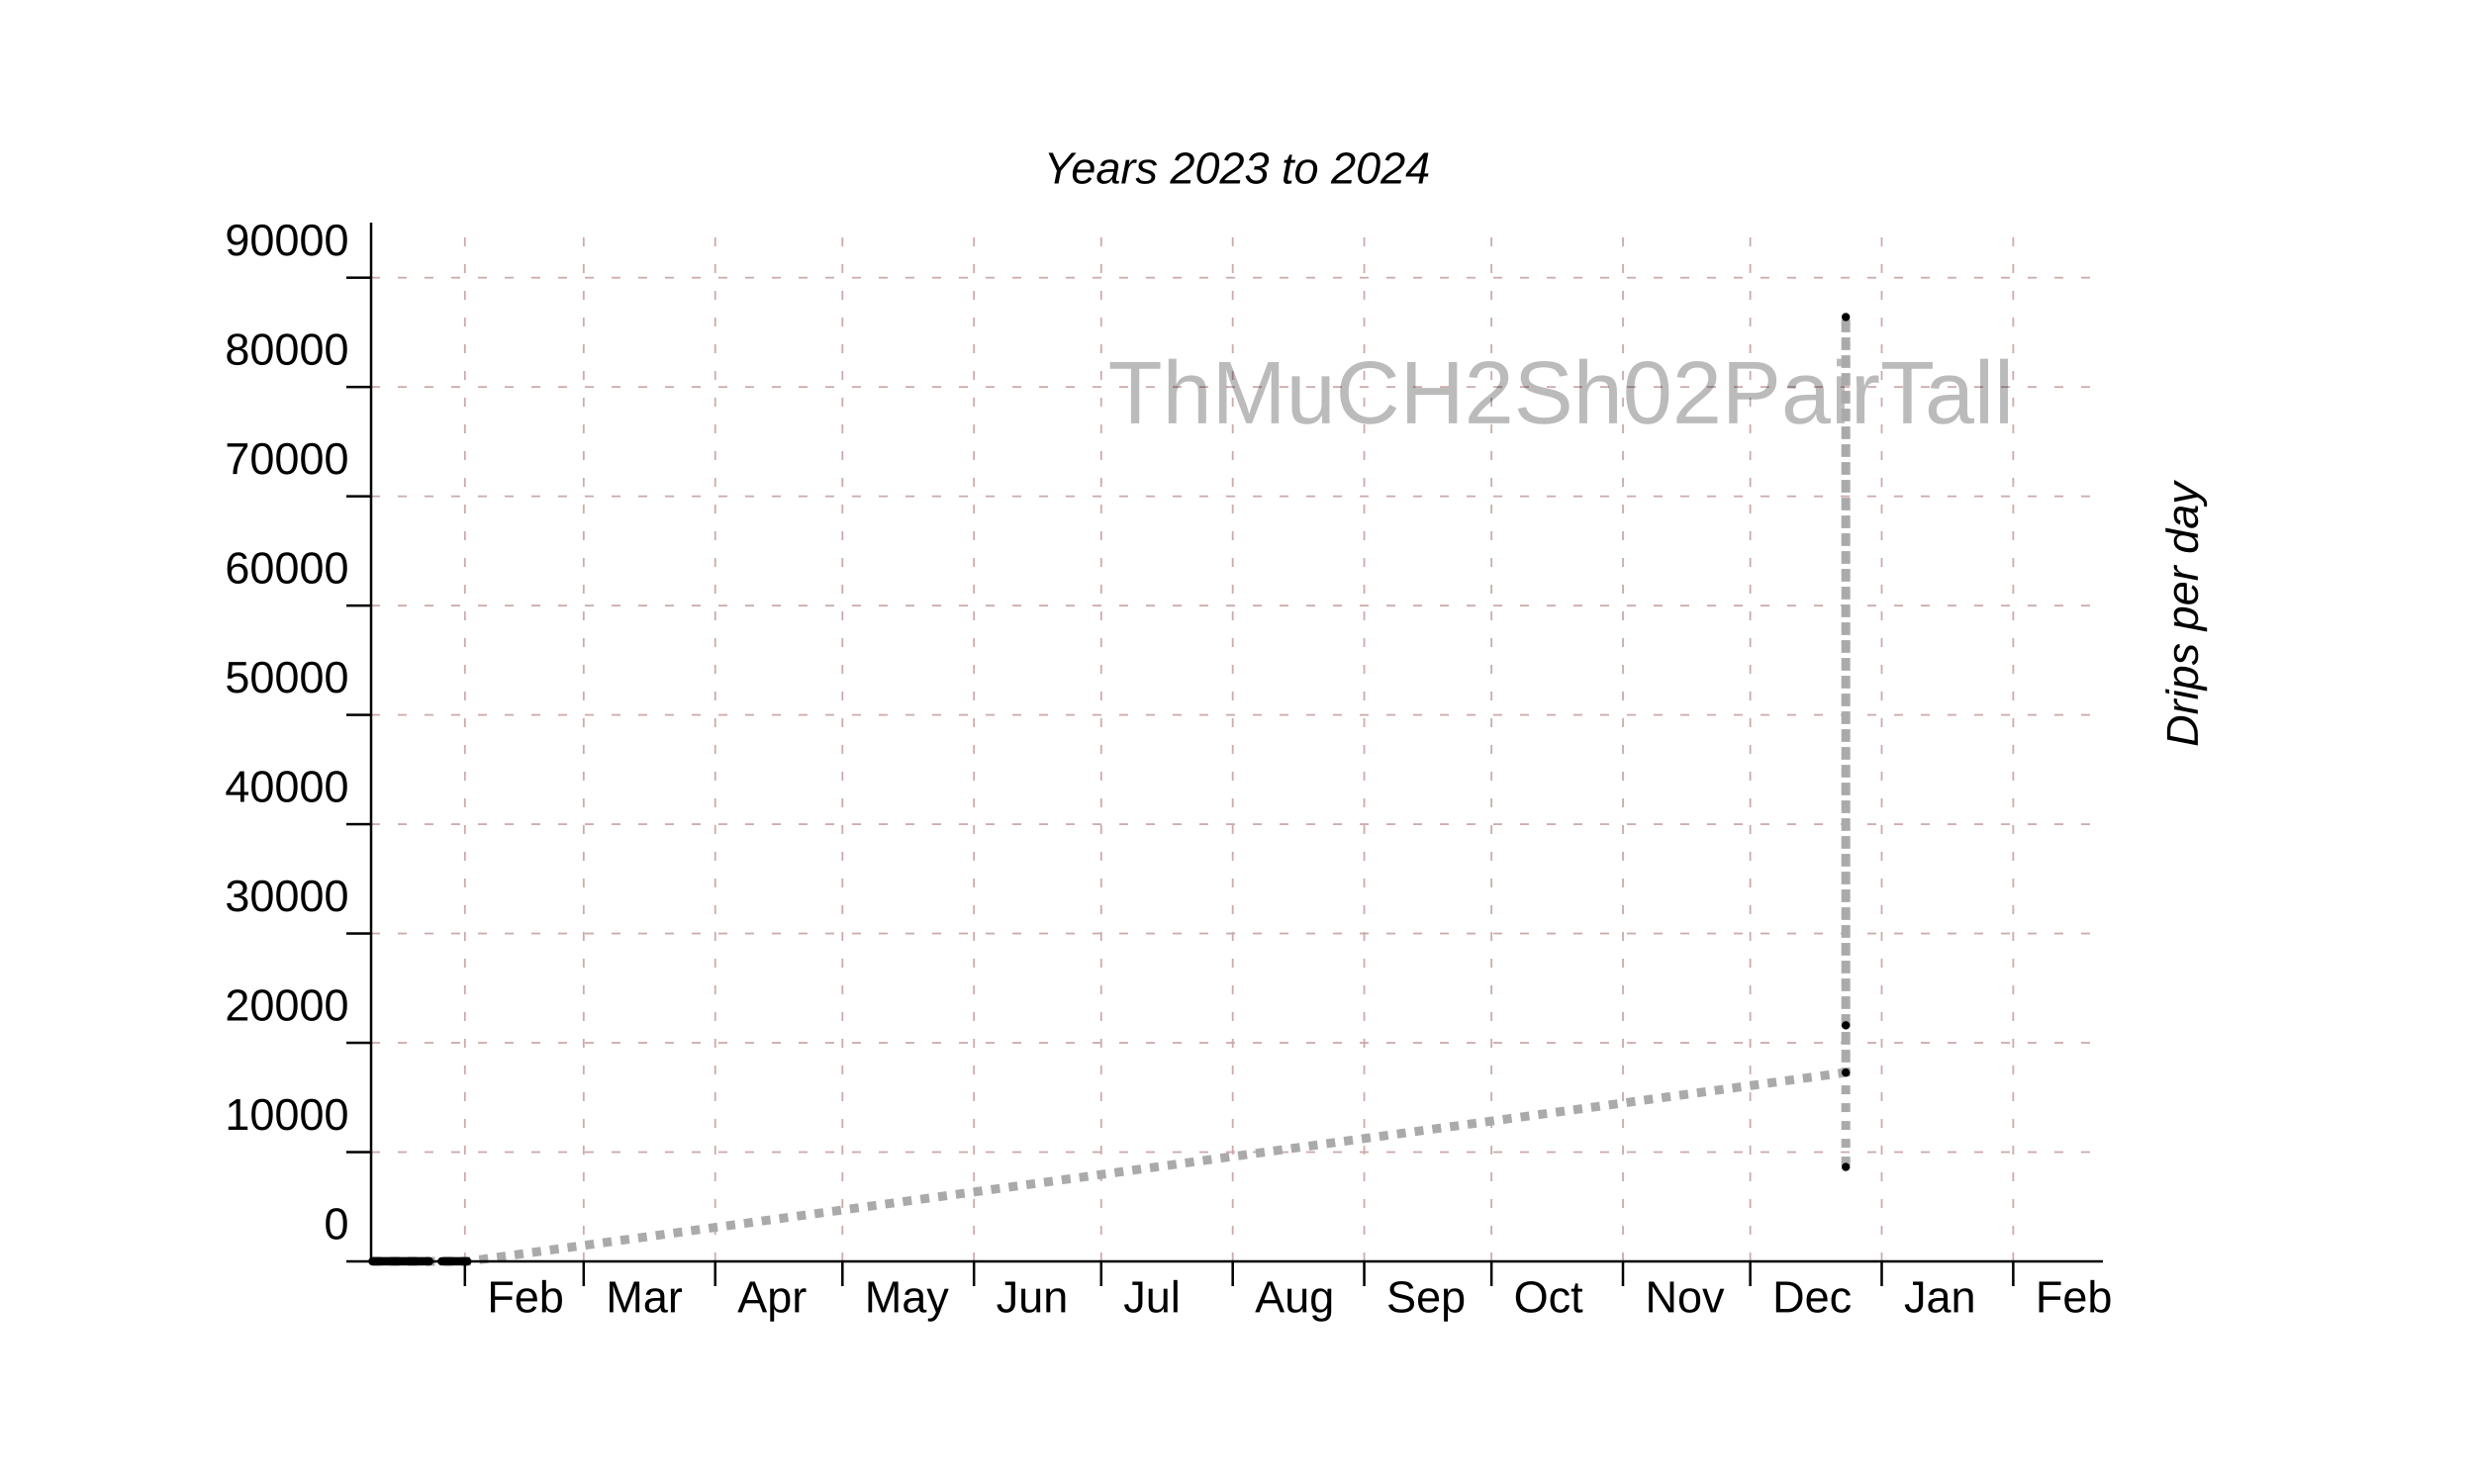
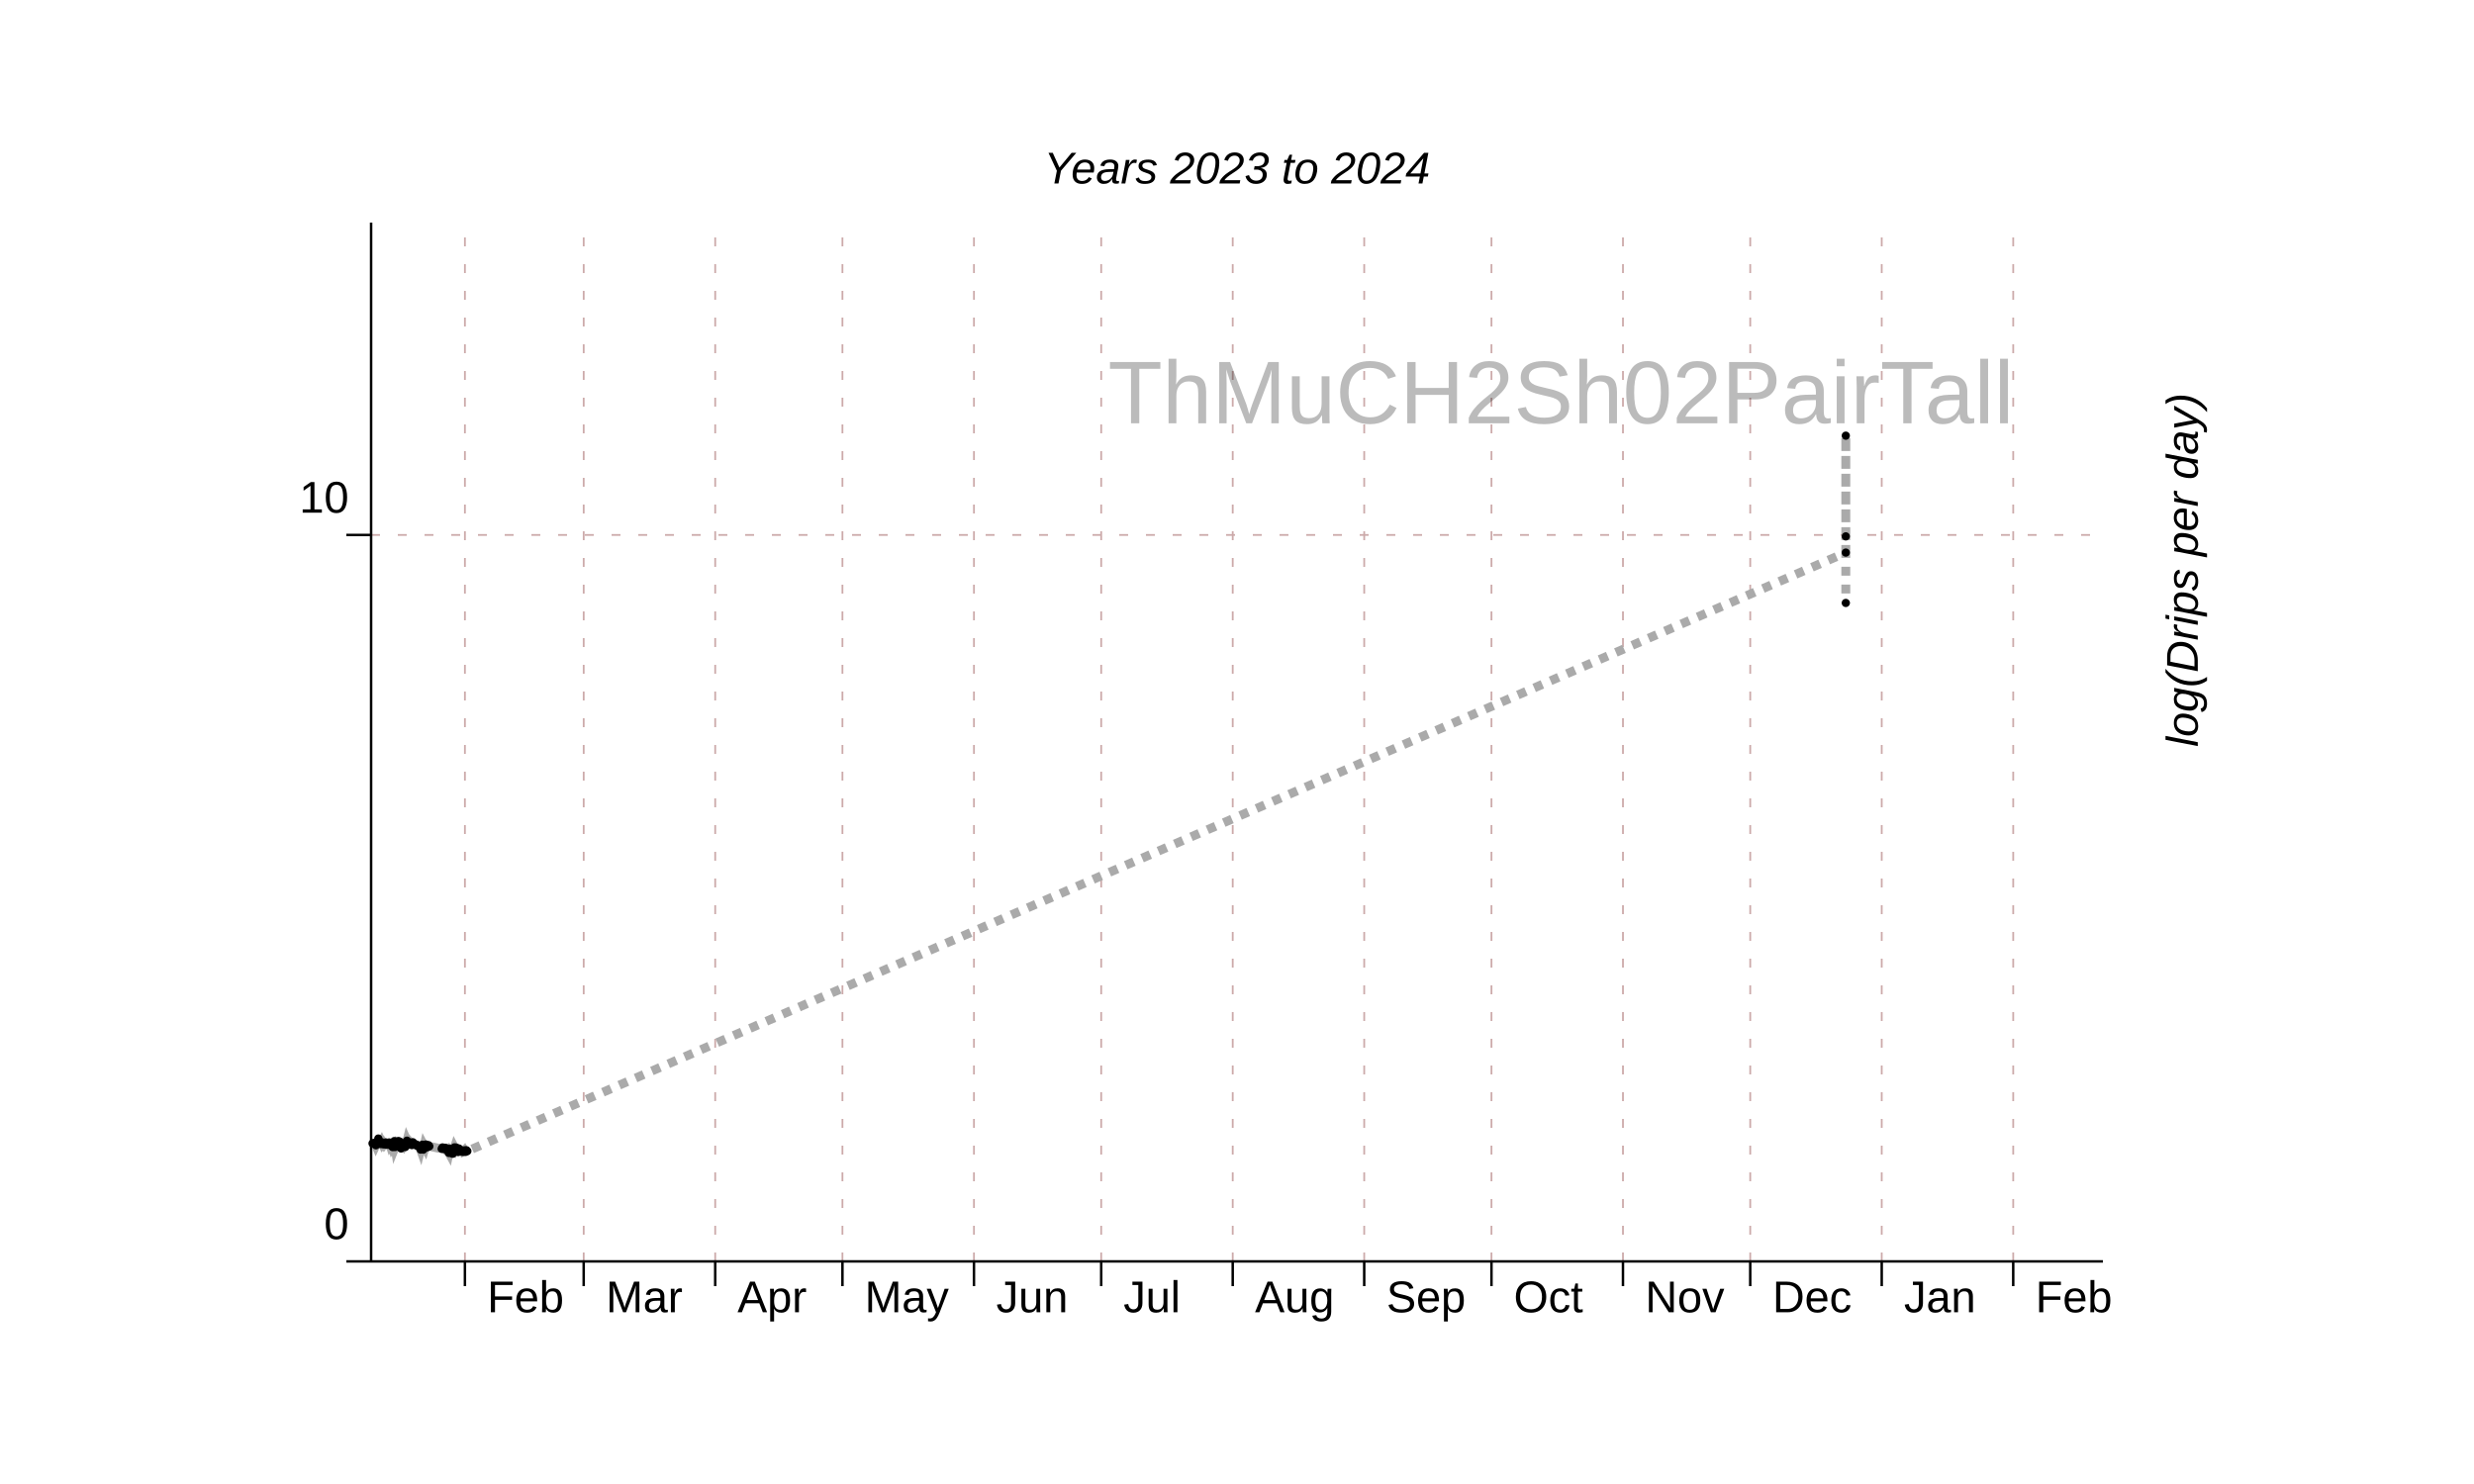
<svg xmlns="http://www.w3.org/2000/svg" version="1.1" viewBox="0 0 1000 600">
  <g>
    <g stroke-dasharray="3.6 7.2" stroke-width="0.72" stroke="#caa">
      <line x1="813.75" x2="813.75" y1="510.00" y2="90.00" />
      <line x1="760.60" x2="760.60" y1="510.00" y2="90.00" />
      <line x1="707.45" x2="707.45" y1="510.00" y2="90.00" />
      <line x1="656.01" x2="656.01" y1="510.00" y2="90.00" />
      <line x1="602.86" x2="602.86" y1="510.00" y2="90.00" />
      <line x1="551.42" x2="551.42" y1="510.00" y2="90.00" />
      <line x1="498.27" x2="498.27" y1="510.00" y2="90.00" />
      <line x1="445.11" x2="445.11" y1="510.00" y2="90.00" />
      <line x1="393.68" x2="393.68" y1="510.00" y2="90.00" />
      <line x1="340.52" x2="340.52" y1="510.00" y2="90.00" />
      <line x1="289.09" x2="289.09" y1="510.00" y2="90.00" />
      <line x1="235.93" x2="235.93" y1="510.00" y2="90.00" />
      <line x1="187.92" x2="187.92" y1="510.00" y2="90.00" />
      <line x1="150.00" x2="850.00" y1="510.00" y2="510.00" />
-       <line x1="150.00" x2="850.00" y1="465.81" y2="465.81" />
-       <line x1="150.00" x2="850.00" y1="421.62" y2="421.62" />
-       <line x1="150.00" x2="850.00" y1="377.42" y2="377.42" />
-       <line x1="150.00" x2="850.00" y1="333.23" y2="333.23" />
-       <line x1="150.00" x2="850.00" y1="289.04" y2="289.04" />
-       <line x1="150.00" x2="850.00" y1="244.85" y2="244.85" />
-       <line x1="150.00" x2="850.00" y1="200.66" y2="200.66" />
-       <line x1="150.00" x2="850.00" y1="156.46" y2="156.46" />
-       <line x1="150.00" x2="850.00" y1="112.27" y2="112.27" />
+       <line x1="150.00" x2="850.00" y1="216.29" y2="216.29" />
    </g>
    <g>
      <text dominant-baseline="hanging" dx="-36.0" dy="18.0" fill="#0004" font-family="Arial, sans-serif" font-size="36" stroke="none" text-anchor="end" x="850.00" y="128.18">ThMuCH2Sh02PairTall</text>
    </g>
    <g>
      <text dominant-baseline="text-bottom" dy="-12.0" fill="black" font-family="Arial, sans-serif" font-size="18.0" font-style="italic" stroke="none" text-anchor="middle" x="500.00" y="90.00">Years 2023 to 2024</text>
    </g>
    <g>
-       <text dominant-baseline="central" dx="12.0" dy="12.0" fill="black" font-family="Arial, sans-serif" font-size="18.0" font-style="italic" stroke="none" text-anchor="middle" text-orientation="sideways" writing-mode="vertical-lr" x="850.00" y="300.00">Drips per day</text>
+       <text dominant-baseline="central" dx="12.0" dy="12.0" fill="black" font-family="Arial, sans-serif" font-size="18.0" font-style="italic" stroke="none" text-anchor="middle" text-orientation="sideways" writing-mode="vertical-lr" x="850.00" y="300.00">log(Drips per day)</text>
    </g>
-     <polyline fill="none" points="150.58,509.98 150.92,509.98 151.26,509.98 151.59,509.98 151.94,509.98 152.28,509.98 152.61,509.98 152.92,509.98 153.26,509.98 153.60,509.98 153.94,509.98 154.27,509.98 154.61,509.98 154.95,509.98 155.29,509.98 155.63,509.98 155.96,509.98 156.30,509.98 156.64,509.98 156.98,509.98 157.31,509.98 157.66,509.98 158.00,509.98 158.33,509.98 158.69,509.98 159.04,509.98 159.37,509.98 159.72,509.98 160.07,509.98 160.40,509.98 160.74,509.98 161.07,509.98 161.40,509.98 161.73,509.98 162.10,509.98 162.45,509.98 162.79,509.98 163.14,509.98 163.49,509.98 163.84,509.98 164.18,509.98 164.51,509.98 164.84,509.98 165.18,509.98 165.53,509.98 165.86,509.98 166.20,509.98 166.55,509.98 166.88,509.98 167.22,509.98 167.56,509.98 167.90,509.98 168.25,509.98 168.60,509.98 168.95,509.98 169.30,509.98 169.65,509.98 170.02,509.98 170.37,509.98 170.71,509.98 171.08,509.98 171.43,509.98 171.79,509.98 172.13,509.98 172.48,509.98 172.84,509.98 173.19,509.98 173.54,509.98 178.53,509.98 178.89,509.98 179.26,509.98 179.62,509.98 179.98,509.98 180.34,509.98 180.71,509.98 181.08,509.98 181.47,509.98 181.83,509.98 182.20,509.98 182.58,509.98 182.97,509.98 183.34,509.98 183.70,509.98 184.07,509.98 184.42,509.98 184.79,509.98 185.17,509.98 185.53,509.98 185.90,509.98 186.27,509.98 186.65,509.98 187.03,509.98 187.40,509.98 187.77,509.98 188.15,509.98 188.53,509.98 188.90,509.98 746.08,433.64 746.08,414.55 746.08,128.18 746.08,471.82" stroke-dasharray="3.6 3.6" stroke-width="3.6" stroke="#aaa" />
+     <polyline fill="none" points="150.58,462.29 150.92,462.30 151.26,462.21 151.59,462.19 151.94,463.05 152.28,462.32 152.61,461.48 152.92,460.33 153.26,462.01 153.60,462.48 153.94,462.45 154.27,461.81 154.61,462.56 154.95,462.14 155.29,462.68 155.63,462.24 155.96,461.90 156.30,462.83 156.64,462.08 156.98,462.40 157.31,461.91 157.66,462.99 158.00,462.47 158.33,462.35 158.69,463.77 159.04,463.28 159.37,461.36 159.72,463.75 160.07,462.87 160.40,462.21 160.74,462.50 161.07,461.33 161.40,461.94 161.73,461.64 162.10,464.34 162.45,463.23 162.79,463.03 163.14,463.44 163.49,462.87 163.84,463.75 164.18,462.50 164.51,461.19 164.84,461.95 165.18,462.64 165.53,462.71 165.86,461.97 166.20,462.37 166.55,462.93 166.88,461.83 167.22,462.57 167.56,462.84 167.90,462.61 168.25,462.93 168.60,462.99 168.95,463.40 169.30,463.39 169.65,463.72 170.02,464.79 170.37,463.37 170.71,462.82 171.08,464.80 171.43,463.26 171.79,463.95 172.13,462.73 172.48,463.51 172.84,463.83 173.19,462.99 173.54,463.46 178.53,464.50 178.89,463.92 179.26,464.54 179.62,464.40 179.98,464.05 180.34,464.71 180.71,464.52 181.08,465.43 181.47,466.15 181.83,464.40 182.20,464.74 182.58,466.07 182.97,466.47 183.34,465.00 183.70,463.90 184.07,464.61 184.42,463.98 184.79,464.52 185.17,465.78 185.53,464.36 185.90,465.02 186.27,465.03 186.65,465.20 187.03,465.72 187.40,465.52 187.77,465.11 188.15,465.73 188.53,465.07 188.90,465.41 746.08,223.42 746.08,216.87 746.08,176.15 746.08,243.78" stroke-dasharray="3.6 3.6" stroke-width="3.6" stroke="#aaa" />
    <g>
-       <circle cx="150.58" cy="509.98" r="1.667" />
-       <circle cx="150.92" cy="509.98" r="1.667" />
-       <circle cx="151.26" cy="509.98" r="1.667" />
-       <circle cx="151.59" cy="509.98" r="1.667" />
-       <circle cx="151.94" cy="509.98" r="1.667" />
-       <circle cx="152.28" cy="509.98" r="1.667" />
-       <circle cx="152.61" cy="509.98" r="1.667" />
-       <circle cx="152.92" cy="509.98" r="1.667" />
-       <circle cx="153.26" cy="509.98" r="1.667" />
-       <circle cx="153.60" cy="509.98" r="1.667" />
-       <circle cx="153.94" cy="509.98" r="1.667" />
-       <circle cx="154.27" cy="509.98" r="1.667" />
-       <circle cx="154.61" cy="509.98" r="1.667" />
-       <circle cx="154.95" cy="509.98" r="1.667" />
-       <circle cx="155.29" cy="509.98" r="1.667" />
-       <circle cx="155.63" cy="509.98" r="1.667" />
-       <circle cx="155.96" cy="509.98" r="1.667" />
-       <circle cx="156.30" cy="509.98" r="1.667" />
-       <circle cx="156.64" cy="509.98" r="1.667" />
-       <circle cx="156.98" cy="509.98" r="1.667" />
-       <circle cx="157.31" cy="509.98" r="1.667" />
-       <circle cx="157.66" cy="509.98" r="1.667" />
-       <circle cx="158.00" cy="509.98" r="1.667" />
-       <circle cx="158.33" cy="509.98" r="1.667" />
-       <circle cx="158.69" cy="509.98" r="1.667" />
-       <circle cx="159.04" cy="509.98" r="1.667" />
-       <circle cx="159.37" cy="509.98" r="1.667" />
-       <circle cx="159.72" cy="509.98" r="1.667" />
-       <circle cx="160.07" cy="509.98" r="1.667" />
-       <circle cx="160.40" cy="509.98" r="1.667" />
-       <circle cx="160.74" cy="509.98" r="1.667" />
-       <circle cx="161.07" cy="509.98" r="1.667" />
-       <circle cx="161.40" cy="509.98" r="1.667" />
-       <circle cx="161.73" cy="509.98" r="1.667" />
-       <circle cx="162.10" cy="509.98" r="1.667" />
-       <circle cx="162.45" cy="509.98" r="1.667" />
-       <circle cx="162.79" cy="509.98" r="1.667" />
-       <circle cx="163.14" cy="509.98" r="1.667" />
-       <circle cx="163.49" cy="509.98" r="1.667" />
-       <circle cx="163.84" cy="509.98" r="1.667" />
-       <circle cx="164.18" cy="509.98" r="1.667" />
-       <circle cx="164.51" cy="509.98" r="1.667" />
-       <circle cx="164.84" cy="509.98" r="1.667" />
-       <circle cx="165.18" cy="509.98" r="1.667" />
-       <circle cx="165.53" cy="509.98" r="1.667" />
-       <circle cx="165.86" cy="509.98" r="1.667" />
-       <circle cx="166.20" cy="509.98" r="1.667" />
-       <circle cx="166.55" cy="509.98" r="1.667" />
-       <circle cx="166.88" cy="509.98" r="1.667" />
-       <circle cx="167.22" cy="509.98" r="1.667" />
-       <circle cx="167.56" cy="509.98" r="1.667" />
-       <circle cx="167.90" cy="509.98" r="1.667" />
-       <circle cx="168.25" cy="509.98" r="1.667" />
-       <circle cx="168.60" cy="509.98" r="1.667" />
-       <circle cx="168.95" cy="509.98" r="1.667" />
-       <circle cx="169.30" cy="509.98" r="1.667" />
-       <circle cx="169.65" cy="509.98" r="1.667" />
-       <circle cx="170.02" cy="509.98" r="1.667" />
-       <circle cx="170.37" cy="509.98" r="1.667" />
-       <circle cx="170.71" cy="509.98" r="1.667" />
-       <circle cx="171.08" cy="509.98" r="1.667" />
-       <circle cx="171.43" cy="509.98" r="1.667" />
-       <circle cx="171.79" cy="509.98" r="1.667" />
-       <circle cx="172.13" cy="509.98" r="1.667" />
-       <circle cx="172.48" cy="509.98" r="1.667" />
-       <circle cx="172.84" cy="509.98" r="1.667" />
-       <circle cx="173.19" cy="509.98" r="1.667" />
-       <circle cx="173.54" cy="509.98" r="1.667" />
-       <circle cx="178.53" cy="509.98" r="1.667" />
-       <circle cx="178.89" cy="509.98" r="1.667" />
-       <circle cx="179.26" cy="509.98" r="1.667" />
-       <circle cx="179.62" cy="509.98" r="1.667" />
-       <circle cx="179.98" cy="509.98" r="1.667" />
-       <circle cx="180.34" cy="509.98" r="1.667" />
-       <circle cx="180.71" cy="509.98" r="1.667" />
-       <circle cx="181.08" cy="509.98" r="1.667" />
-       <circle cx="181.47" cy="509.98" r="1.667" />
-       <circle cx="181.83" cy="509.98" r="1.667" />
-       <circle cx="182.20" cy="509.98" r="1.667" />
-       <circle cx="182.58" cy="509.98" r="1.667" />
-       <circle cx="182.97" cy="509.98" r="1.667" />
-       <circle cx="183.34" cy="509.98" r="1.667" />
-       <circle cx="183.70" cy="509.98" r="1.667" />
-       <circle cx="184.07" cy="509.98" r="1.667" />
-       <circle cx="184.42" cy="509.98" r="1.667" />
-       <circle cx="184.79" cy="509.98" r="1.667" />
-       <circle cx="185.17" cy="509.98" r="1.667" />
-       <circle cx="185.53" cy="509.98" r="1.667" />
-       <circle cx="185.90" cy="509.98" r="1.667" />
-       <circle cx="186.27" cy="509.98" r="1.667" />
-       <circle cx="186.65" cy="509.98" r="1.667" />
-       <circle cx="187.03" cy="509.98" r="1.667" />
-       <circle cx="187.40" cy="509.98" r="1.667" />
-       <circle cx="187.77" cy="509.98" r="1.667" />
-       <circle cx="188.15" cy="509.98" r="1.667" />
-       <circle cx="188.53" cy="509.98" r="1.667" />
-       <circle cx="188.90" cy="509.98" r="1.667" />
-       <circle cx="746.08" cy="433.64" r="1.667" />
-       <circle cx="746.08" cy="414.55" r="1.667" />
-       <circle cx="746.08" cy="128.18" r="1.667" />
-       <circle cx="746.08" cy="471.82" r="1.667" />
+       <circle cx="150.58" cy="462.29" r="1.667" />
+       <circle cx="150.92" cy="462.30" r="1.667" />
+       <circle cx="151.26" cy="462.21" r="1.667" />
+       <circle cx="151.59" cy="462.19" r="1.667" />
+       <circle cx="151.94" cy="463.05" r="1.667" />
+       <circle cx="152.28" cy="462.32" r="1.667" />
+       <circle cx="152.61" cy="461.48" r="1.667" />
+       <circle cx="152.92" cy="460.33" r="1.667" />
+       <circle cx="153.26" cy="462.01" r="1.667" />
+       <circle cx="153.60" cy="462.48" r="1.667" />
+       <circle cx="153.94" cy="462.45" r="1.667" />
+       <circle cx="154.27" cy="461.81" r="1.667" />
+       <circle cx="154.61" cy="462.56" r="1.667" />
+       <circle cx="154.95" cy="462.14" r="1.667" />
+       <circle cx="155.29" cy="462.68" r="1.667" />
+       <circle cx="155.63" cy="462.24" r="1.667" />
+       <circle cx="155.96" cy="461.90" r="1.667" />
+       <circle cx="156.30" cy="462.83" r="1.667" />
+       <circle cx="156.64" cy="462.08" r="1.667" />
+       <circle cx="156.98" cy="462.40" r="1.667" />
+       <circle cx="157.31" cy="461.91" r="1.667" />
+       <circle cx="157.66" cy="462.99" r="1.667" />
+       <circle cx="158.00" cy="462.47" r="1.667" />
+       <circle cx="158.33" cy="462.35" r="1.667" />
+       <circle cx="158.69" cy="463.77" r="1.667" />
+       <circle cx="159.04" cy="463.28" r="1.667" />
+       <circle cx="159.37" cy="461.36" r="1.667" />
+       <circle cx="159.72" cy="463.75" r="1.667" />
+       <circle cx="160.07" cy="462.87" r="1.667" />
+       <circle cx="160.40" cy="462.21" r="1.667" />
+       <circle cx="160.74" cy="462.50" r="1.667" />
+       <circle cx="161.07" cy="461.33" r="1.667" />
+       <circle cx="161.40" cy="461.94" r="1.667" />
+       <circle cx="161.73" cy="461.64" r="1.667" />
+       <circle cx="162.10" cy="464.34" r="1.667" />
+       <circle cx="162.45" cy="463.23" r="1.667" />
+       <circle cx="162.79" cy="463.03" r="1.667" />
+       <circle cx="163.14" cy="463.44" r="1.667" />
+       <circle cx="163.49" cy="462.87" r="1.667" />
+       <circle cx="163.84" cy="463.75" r="1.667" />
+       <circle cx="164.18" cy="462.50" r="1.667" />
+       <circle cx="164.51" cy="461.19" r="1.667" />
+       <circle cx="164.84" cy="461.95" r="1.667" />
+       <circle cx="165.18" cy="462.64" r="1.667" />
+       <circle cx="165.53" cy="462.71" r="1.667" />
+       <circle cx="165.86" cy="461.97" r="1.667" />
+       <circle cx="166.20" cy="462.37" r="1.667" />
+       <circle cx="166.55" cy="462.93" r="1.667" />
+       <circle cx="166.88" cy="461.83" r="1.667" />
+       <circle cx="167.22" cy="462.57" r="1.667" />
+       <circle cx="167.56" cy="462.84" r="1.667" />
+       <circle cx="167.90" cy="462.61" r="1.667" />
+       <circle cx="168.25" cy="462.93" r="1.667" />
+       <circle cx="168.60" cy="462.99" r="1.667" />
+       <circle cx="168.95" cy="463.40" r="1.667" />
+       <circle cx="169.30" cy="463.39" r="1.667" />
+       <circle cx="169.65" cy="463.72" r="1.667" />
+       <circle cx="170.02" cy="464.79" r="1.667" />
+       <circle cx="170.37" cy="463.37" r="1.667" />
+       <circle cx="170.71" cy="462.82" r="1.667" />
+       <circle cx="171.08" cy="464.80" r="1.667" />
+       <circle cx="171.43" cy="463.26" r="1.667" />
+       <circle cx="171.79" cy="463.95" r="1.667" />
+       <circle cx="172.13" cy="462.73" r="1.667" />
+       <circle cx="172.48" cy="463.51" r="1.667" />
+       <circle cx="172.84" cy="463.83" r="1.667" />
+       <circle cx="173.19" cy="462.99" r="1.667" />
+       <circle cx="173.54" cy="463.46" r="1.667" />
+       <circle cx="178.53" cy="464.50" r="1.667" />
+       <circle cx="178.89" cy="463.92" r="1.667" />
+       <circle cx="179.26" cy="464.54" r="1.667" />
+       <circle cx="179.62" cy="464.40" r="1.667" />
+       <circle cx="179.98" cy="464.05" r="1.667" />
+       <circle cx="180.34" cy="464.71" r="1.667" />
+       <circle cx="180.71" cy="464.52" r="1.667" />
+       <circle cx="181.08" cy="465.43" r="1.667" />
+       <circle cx="181.47" cy="466.15" r="1.667" />
+       <circle cx="181.83" cy="464.40" r="1.667" />
+       <circle cx="182.20" cy="464.74" r="1.667" />
+       <circle cx="182.58" cy="466.07" r="1.667" />
+       <circle cx="182.97" cy="466.47" r="1.667" />
+       <circle cx="183.34" cy="465.00" r="1.667" />
+       <circle cx="183.70" cy="463.90" r="1.667" />
+       <circle cx="184.07" cy="464.61" r="1.667" />
+       <circle cx="184.42" cy="463.98" r="1.667" />
+       <circle cx="184.79" cy="464.52" r="1.667" />
+       <circle cx="185.17" cy="465.78" r="1.667" />
+       <circle cx="185.53" cy="464.36" r="1.667" />
+       <circle cx="185.90" cy="465.02" r="1.667" />
+       <circle cx="186.27" cy="465.03" r="1.667" />
+       <circle cx="186.65" cy="465.20" r="1.667" />
+       <circle cx="187.03" cy="465.72" r="1.667" />
+       <circle cx="187.40" cy="465.52" r="1.667" />
+       <circle cx="187.77" cy="465.11" r="1.667" />
+       <circle cx="188.15" cy="465.73" r="1.667" />
+       <circle cx="188.53" cy="465.07" r="1.667" />
+       <circle cx="188.90" cy="465.41" r="1.667" />
+       <circle cx="746.08" cy="223.42" r="1.667" />
+       <circle cx="746.08" cy="216.87" r="1.667" />
+       <circle cx="746.08" cy="176.15" r="1.667" />
+       <circle cx="746.08" cy="243.78" r="1.667" />
    </g>
    <g stroke="black">
      <line x1="813.75" x2="813.75" y1="510.00" y2="520.00" />
      <line x1="760.60" x2="760.60" y1="510.00" y2="520.00" />
      <line x1="707.45" x2="707.45" y1="510.00" y2="520.00" />
      <line x1="656.01" x2="656.01" y1="510.00" y2="520.00" />
      <line x1="602.86" x2="602.86" y1="510.00" y2="520.00" />
      <line x1="551.42" x2="551.42" y1="510.00" y2="520.00" />
      <line x1="498.27" x2="498.27" y1="510.00" y2="520.00" />
      <line x1="445.11" x2="445.11" y1="510.00" y2="520.00" />
      <line x1="393.68" x2="393.68" y1="510.00" y2="520.00" />
      <line x1="340.52" x2="340.52" y1="510.00" y2="520.00" />
      <line x1="289.09" x2="289.09" y1="510.00" y2="520.00" />
      <line x1="235.93" x2="235.93" y1="510.00" y2="520.00" />
      <line x1="187.92" x2="187.92" y1="510.00" y2="520.00" />
      <g fill="black" font-family="Arial, sans-serif" font-size="18.0" stroke="none" text-anchor="start" transform="translate(9.0 0.0)">
        <text x="813.75" y="530.57">Feb</text>
        <text x="760.60" y="530.57">Jan</text>
        <text x="707.45" y="530.57">Dec</text>
        <text x="656.01" y="530.57">Nov</text>
        <text x="602.86" y="530.57">Oct</text>
        <text x="551.42" y="530.57">Sep</text>
        <text x="498.27" y="530.57">Aug</text>
        <text x="445.11" y="530.57">Jul</text>
        <text x="393.68" y="530.57">Jun</text>
        <text x="340.52" y="530.57">May</text>
        <text x="289.09" y="530.57">Apr</text>
        <text x="235.93" y="530.57">Mar</text>
        <text x="187.92" y="530.57">Feb</text>
      </g>
      <line x1="150.00" x2="850.00" y1="510.00" y2="510.00" />
    </g>
    <g stroke="black">
      <line x1="150.00" x2="140.00" y1="510.00" y2="510.00" />
-       <line x1="150.00" x2="140.00" y1="465.81" y2="465.81" />
-       <line x1="150.00" x2="140.00" y1="421.62" y2="421.62" />
-       <line x1="150.00" x2="140.00" y1="377.42" y2="377.42" />
-       <line x1="150.00" x2="140.00" y1="333.23" y2="333.23" />
-       <line x1="150.00" x2="140.00" y1="289.04" y2="289.04" />
-       <line x1="150.00" x2="140.00" y1="244.85" y2="244.85" />
-       <line x1="150.00" x2="140.00" y1="200.66" y2="200.66" />
-       <line x1="150.00" x2="140.00" y1="156.46" y2="156.46" />
-       <line x1="150.00" x2="140.00" y1="112.27" y2="112.27" />
+       <line x1="150.00" x2="140.00" y1="216.29" y2="216.29" />
      <g fill="black" font-family="Arial, sans-serif" font-size="18.0" stroke="none" text-anchor="end">
        <text x="141.00" y="501.00">0</text>
-         <text x="141.00" y="456.81">10000</text>
-         <text x="141.00" y="412.62">20000</text>
-         <text x="141.00" y="368.42">30000</text>
-         <text x="141.00" y="324.23">40000</text>
-         <text x="141.00" y="280.04">50000</text>
-         <text x="141.00" y="235.85">60000</text>
-         <text x="141.00" y="191.66">70000</text>
-         <text x="141.00" y="147.46">80000</text>
-         <text x="141.00" y="103.27">90000</text>
+         <text x="141.00" y="207.29">10</text>
      </g>
      <line x1="150.00" x2="150.00" y1="510.00" y2="90.00" />
    </g>
  </g>
</svg>
